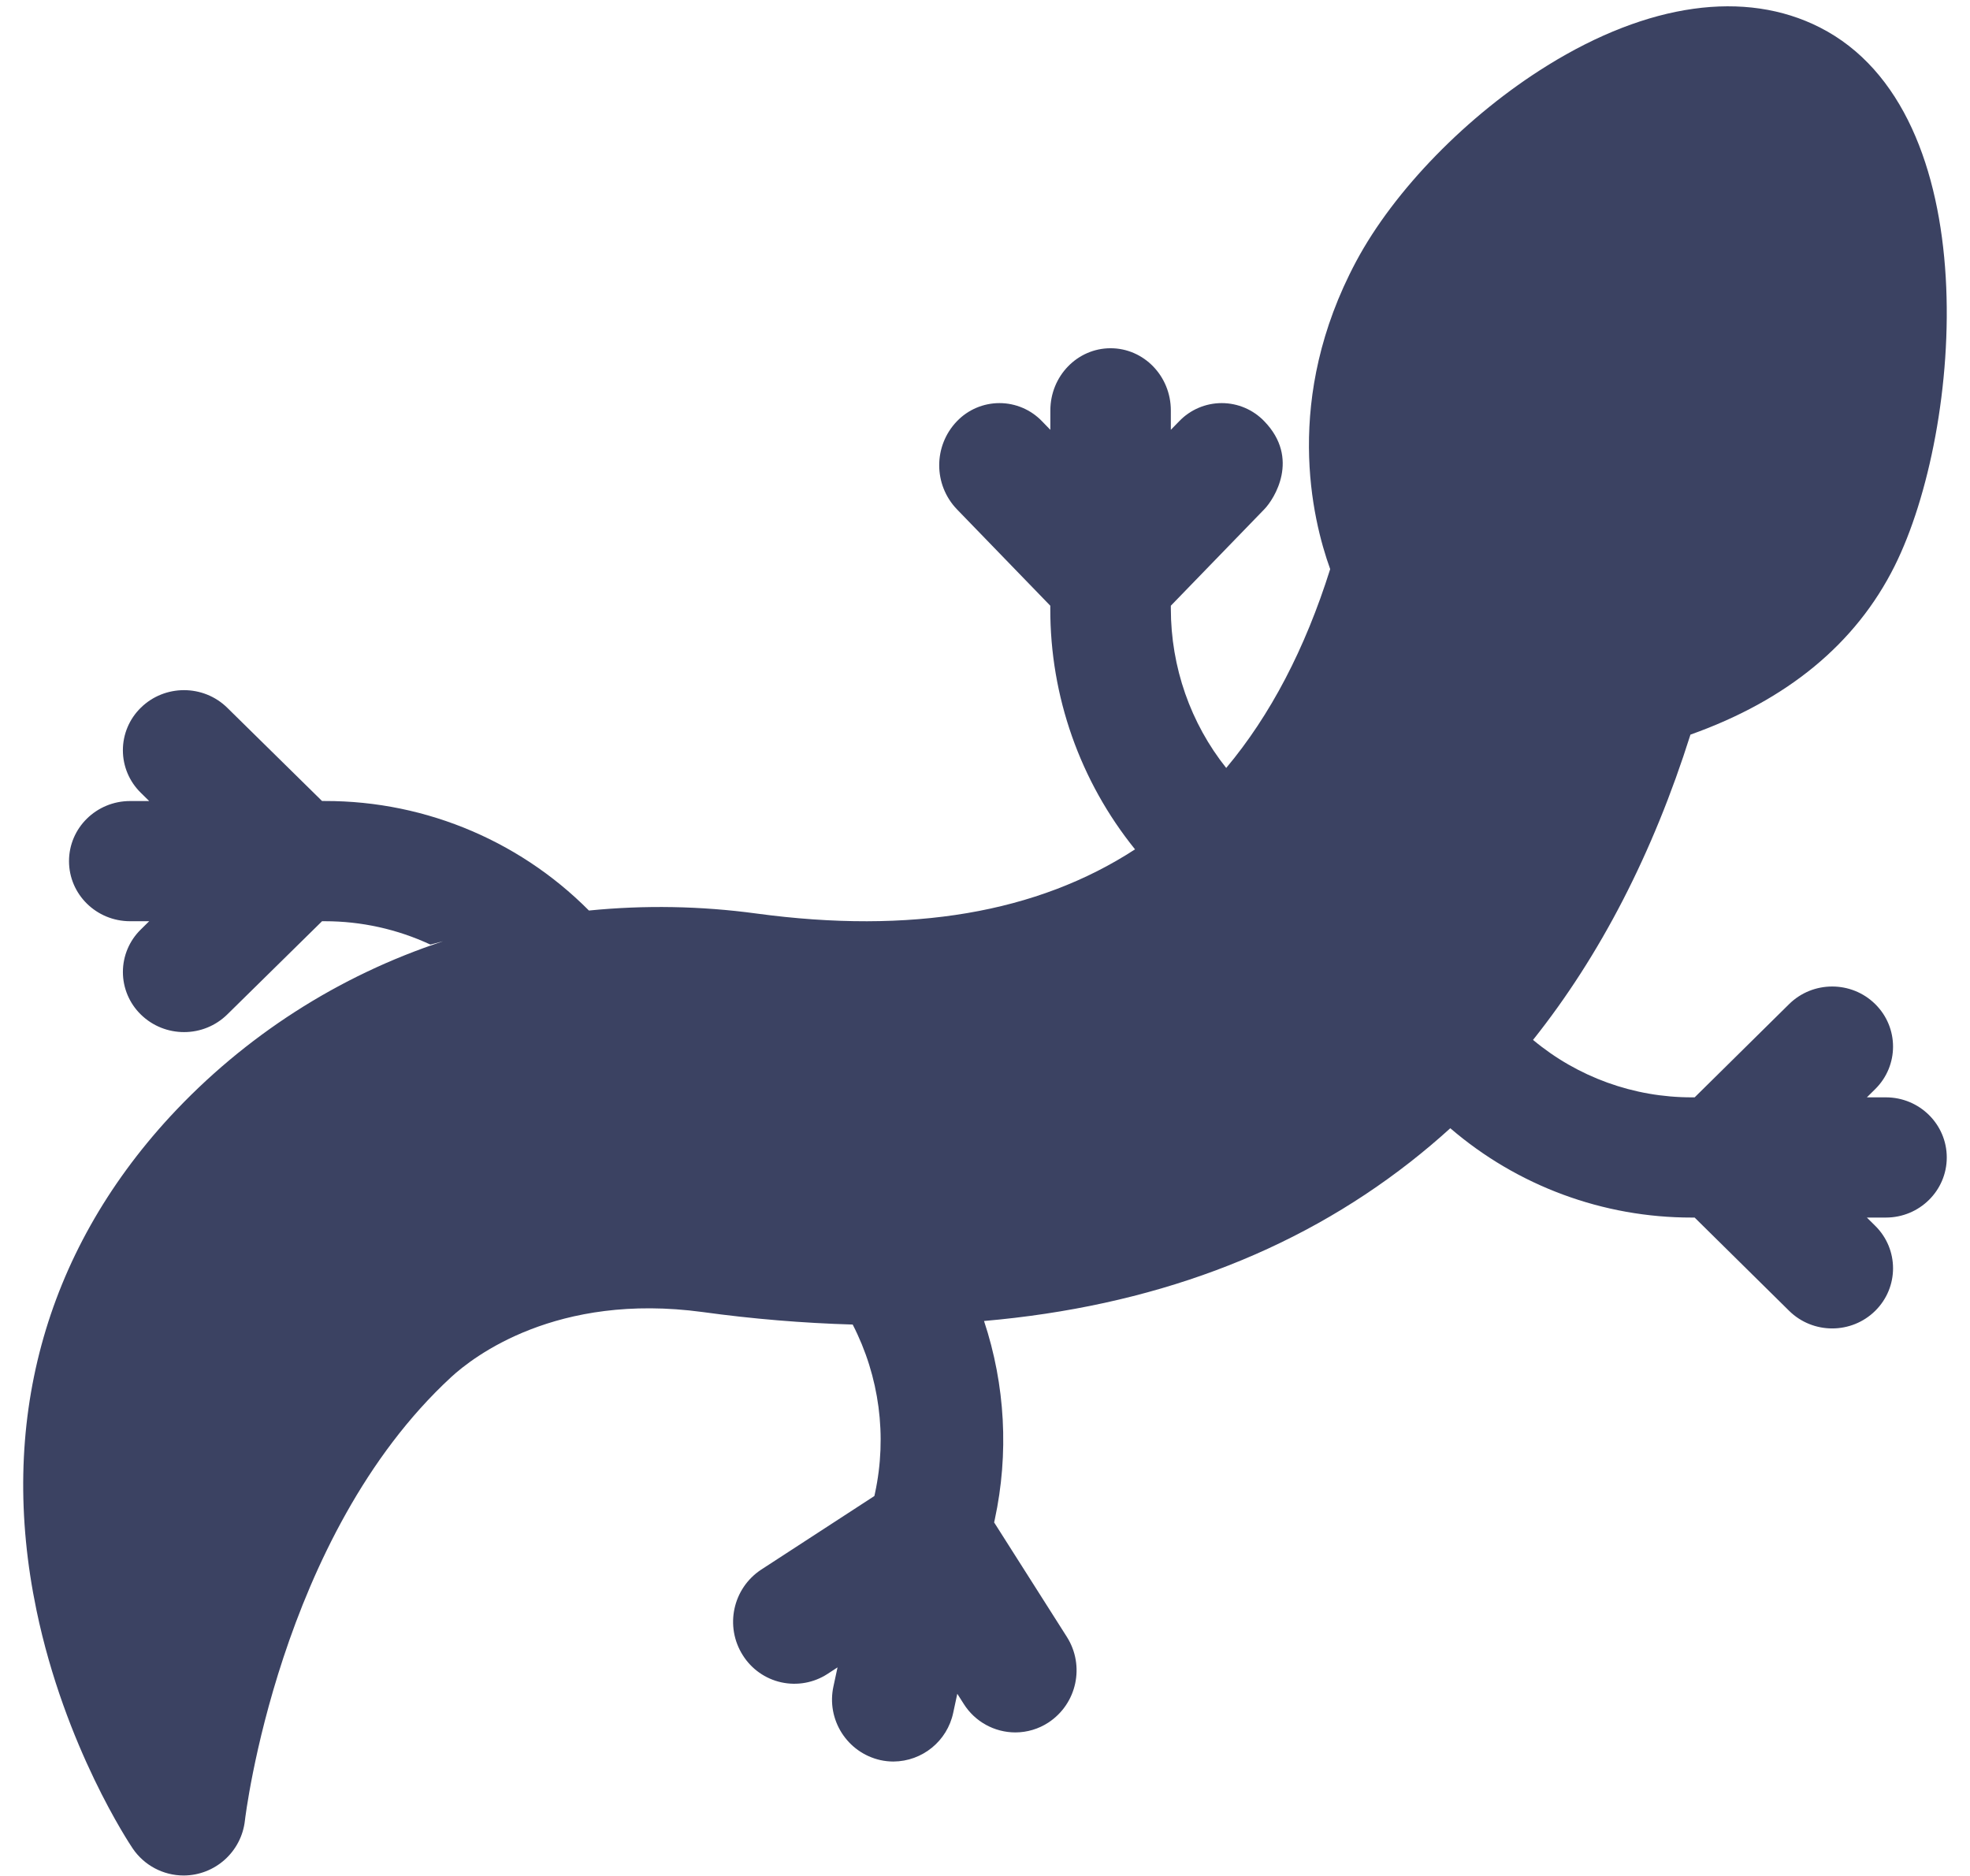
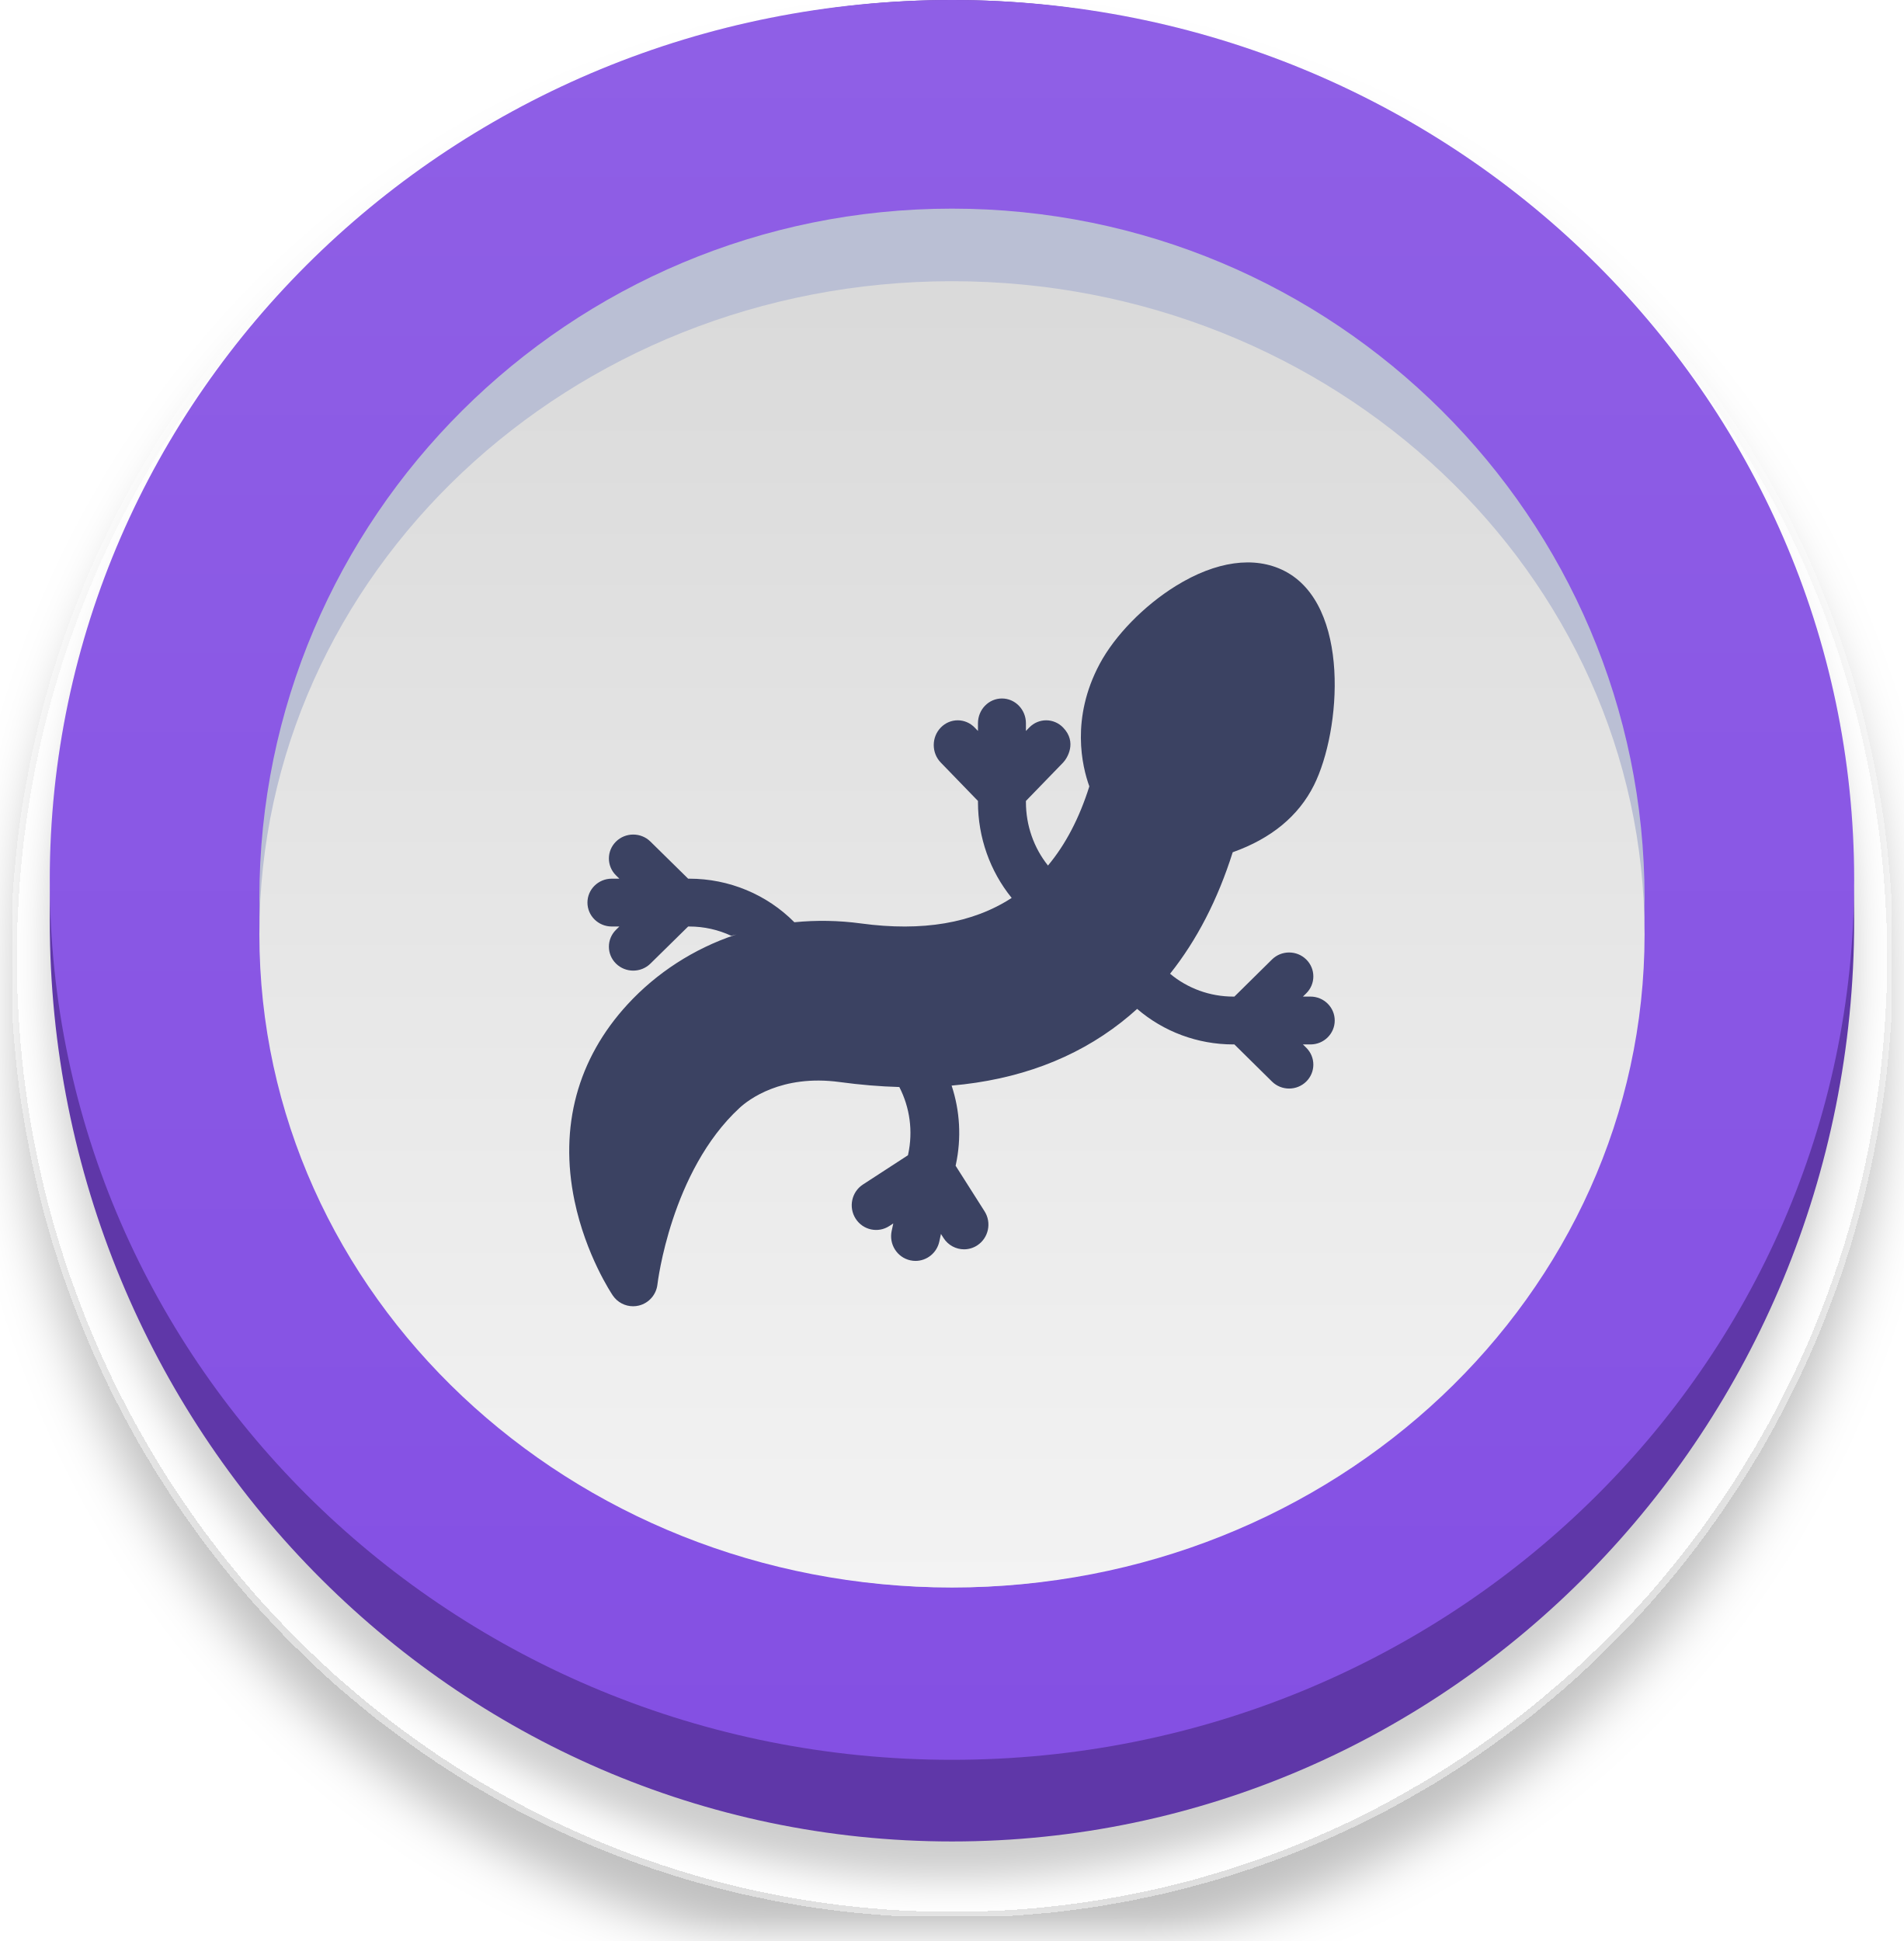
- <svg xmlns="http://www.w3.org/2000/svg" width="63" height="60">
-   <path fill="#3B4262" d="M49.483 2.096c3.229-2 6.324-2.433 8.714-1.219 5.359 2.72 4.583 12.845 2.39 17.232-1.238 2.477-3.432 4.287-6.527 5.387-1.2 3.799-2.884 7.064-5.034 9.764a7.904 7.904 0 005.079 1.837h.09l3.02-2.982c.761-.75 1.994-.751 2.754 0 .76.75.76 1.968 0 2.718l-.267.264h.608c1.075 0 1.947.861 1.947 1.923 0 1.061-.872 1.922-1.947 1.922h-.608l.267.264c.76.75.76 1.968 0 2.719-.38.375-.878.563-1.376.563-.499 0-.997-.188-1.377-.563l-3.022-2.983h-.09a11.823 11.823 0 01-7.724-2.857c-.415.377-.843.738-1.284 1.083-3.732 2.92-8.294 4.617-13.627 5.082a12.08 12.08 0 01.343 6.352l-.02.09 2.325 3.66a1.998 1.998 0 01-.589 2.741 1.936 1.936 0 01-1.057.316 1.953 1.953 0 01-1.651-.912l-.206-.324-.13.605a1.966 1.966 0 01-1.913 1.562 1.95 1.95 0 01-.419-.046 1.984 1.984 0 01-1.498-2.36l.13-.605-.32.209a1.946 1.946 0 01-2.709-.597 1.998 1.998 0 01.59-2.74l3.617-2.353.02-.09a8.073 8.073 0 00-.713-5.394 44.773 44.773 0 01-4.797-.4c-4.684-.634-7.341 1.433-8.044 2.081-5.518 5.093-6.586 14.092-6.596 14.183a1.977 1.977 0 01-1.96 1.757 1.97 1.97 0 01-1.63-.867c-.087-.13-2.164-3.234-3.075-7.615-1.237-5.95.238-11.407 4.266-15.783a20.702 20.702 0 018.738-5.615l-.407.106a7.99 7.99 0 00-3.375-.747h-.09l-3.032 2.983a1.965 1.965 0 01-1.382.563c-.5 0-1-.188-1.382-.563a1.9 1.9 0 010-2.719l.268-.264h-.61c-1.08 0-1.954-.86-1.954-1.922 0-1.062.875-1.922 1.954-1.922h.61l-.268-.264a1.9 1.9 0 010-2.72c.763-.75 2-.75 2.764 0l3.032 2.983h.09a11.87 11.87 0 018.661 3.726l-.217-.223a22.914 22.914 0 015.352.095c4.946.67 8.99-.018 12.113-2.052a12.215 12.215 0 01-2.71-7.7v-.092L30.6 16.287a2.034 2.034 0 010-2.812 1.885 1.885 0 012.725 0l.265.273v-.621c0-1.099.862-1.989 1.926-1.989s1.927.89 1.927 1.989v.62l.265-.272a1.885 1.885 0 012.725 0c1.146 1.183.32 2.483 0 2.812l-2.99 3.086v.091c0 1.878.635 3.673 1.771 5.098 1.412-1.686 2.522-3.808 3.325-6.36-.587-1.625-1.5-5.473.828-9.837 1.22-2.285 3.564-4.687 6.117-6.269z" />
+ <svg xmlns="http://www.w3.org/2000/svg" width="153" height="156" viewBox="0 0 153 156" fill="none">
+   <g filter="url(#filter0_d_0_1134)">
+     <g filter="url(#filter1_d_0_1134)">
+       <ellipse cx="76.5" cy="74" rx="72.5" ry="74" fill="#5F37A8" />
+     </g>
+     <ellipse cx="76.5" cy="70.719" rx="72.5" ry="70.719" fill="#834EE3" />
+     <ellipse cx="76.5" cy="70.719" rx="72.5" ry="70.719" fill="url(#paint0_linear_0_1134)" />
+     <ellipse cx="76.5" cy="72.177" rx="55.657" ry="55.409" fill="#BABFD4" />
+     <ellipse cx="76.5" cy="75.094" rx="55.657" ry="52.493" fill="url(#paint1_linear_0_1134)" />
+     <path fill-rule="evenodd" clip-rule="evenodd" d="M103.198 45.877C100.807 44.663 97.713 45.096 94.484 47.096C91.93 48.678 89.587 51.08 88.367 53.365C86.038 57.729 86.951 61.577 87.539 63.202C86.735 65.755 85.626 67.876 84.215 69.564C83.077 68.138 82.443 66.343 82.443 64.465V64.373L85.432 61.288C85.751 60.958 86.578 59.658 85.432 58.475C84.68 57.698 83.46 57.698 82.707 58.475L82.443 58.748V58.127C82.443 57.029 81.58 56.138 80.516 56.138C79.452 56.138 78.589 57.029 78.589 58.127V58.748L78.325 58.475C77.572 57.698 76.352 57.698 75.6 58.475C74.847 59.251 74.847 60.511 75.6 61.287L78.589 64.373V64.464C78.589 67.306 79.559 70.022 81.298 72.166C78.175 74.199 74.131 74.887 69.186 74.218C67.402 73.976 65.601 73.946 63.835 74.122C61.621 71.888 58.586 70.62 55.389 70.62H55.299L52.267 67.637C51.504 66.886 50.267 66.886 49.503 67.637C48.74 68.388 48.74 69.605 49.503 70.356L49.772 70.62H49.161C48.082 70.62 47.207 71.48 47.207 72.542C47.207 73.604 48.082 74.464 49.161 74.464H49.772L49.503 74.728C48.74 75.479 48.74 76.696 49.503 77.447C49.885 77.822 50.385 78.01 50.885 78.01C51.385 78.01 51.886 77.822 52.267 77.447L55.3 74.464H55.389C56.573 74.464 57.722 74.725 58.765 75.211C58.905 75.173 59.047 75.135 59.188 75.1C59.145 75.114 59.102 75.128 59.058 75.143C55.752 76.254 52.769 78.182 50.433 80.72C46.406 85.096 44.931 90.554 46.167 96.503C47.078 100.884 49.155 103.988 49.243 104.118C49.616 104.669 50.231 104.985 50.873 104.985C51.03 104.985 51.189 104.966 51.346 104.928C52.147 104.729 52.74 104.051 52.832 103.228C52.842 103.138 53.911 94.138 59.429 89.045C60.131 88.397 62.788 86.33 67.473 86.965C69.126 87.189 70.726 87.322 72.27 87.365C73.117 89.012 73.379 90.915 72.982 92.759L72.963 92.848L69.345 95.201C68.434 95.793 68.171 97.02 68.756 97.941C69.341 98.863 70.553 99.13 71.464 98.538L71.784 98.329L71.654 98.935C71.424 100.005 72.095 101.061 73.153 101.294C73.293 101.325 73.433 101.34 73.571 101.34C74.473 101.34 75.285 100.706 75.484 99.778L75.615 99.173L75.82 99.497C76.195 100.087 76.826 100.409 77.471 100.409C77.834 100.409 78.201 100.307 78.529 100.094C79.439 99.501 79.703 98.274 79.118 97.353L76.793 93.692L76.812 93.602C77.272 91.465 77.142 89.274 76.471 87.25C81.803 86.785 86.365 85.087 90.096 82.169C90.537 81.824 90.966 81.463 91.381 81.086C93.507 82.917 96.241 83.942 99.105 83.942H99.195L102.216 86.925C102.596 87.3 103.095 87.488 103.593 87.488C104.091 87.488 104.59 87.3 104.97 86.925C105.73 86.174 105.73 84.957 104.97 84.206L104.703 83.942H105.311C106.386 83.942 107.258 83.081 107.258 82.02C107.258 80.958 106.386 80.097 105.31 80.097H104.702L104.97 79.834C105.73 79.083 105.73 77.866 104.97 77.115C104.209 76.364 102.976 76.364 102.216 77.115L99.195 80.097H99.105C97.228 80.097 95.435 79.439 94.026 78.261C96.177 75.561 97.861 72.295 99.06 68.496C102.156 67.396 104.35 65.586 105.588 63.11C107.781 58.722 108.556 48.597 103.198 45.877Z" fill="#3B4262" />
+   </g>
+   <defs>
+     <filter id="filter0_d_0_1134" x="0" y="0" width="153" height="156" filterUnits="userSpaceOnUse" color-interpolation-filters="sRGB">
+       <feFlood flood-opacity="0" result="BackgroundImageFix" />
+       <feColorMatrix in="SourceAlpha" type="matrix" values="0 0 0 0 0 0 0 0 0 0 0 0 0 0 0 0 0 0 127 0" result="hardAlpha" />
+       <feOffset dy="4" />
+       <feGaussianBlur stdDeviation="2" />
+       <feComposite in2="hardAlpha" operator="out" />
+       <feColorMatrix type="matrix" values="0 0 0 0 0 0 0 0 0 0 0 0 0 0 0 0 0 0 0.25 0" />
+       <feBlend mode="normal" in2="BackgroundImageFix" result="effect1_dropShadow_0_1134" />
+       <feBlend mode="normal" in="SourceGraphic" in2="effect1_dropShadow_0_1134" result="shape" />
+     </filter>
+     <filter id="filter1_d_0_1134" x="1" y="0" width="151" height="154" filterUnits="userSpaceOnUse" color-interpolation-filters="sRGB">
+       <feFlood flood-opacity="0" result="BackgroundImageFix" />
+       <feColorMatrix in="SourceAlpha" type="matrix" values="0 0 0 0 0 0 0 0 0 0 0 0 0 0 0 0 0 0 127 0" result="hardAlpha" />
+       <feOffset dy="3" />
+       <feGaussianBlur stdDeviation="1.5" />
+       <feColorMatrix type="matrix" values="0 0 0 0 0 0 0 0 0 0 0 0 0 0 0 0 0 0 0.197 0" />
+       <feBlend mode="normal" in2="BackgroundImageFix" result="effect1_dropShadow_0_1134" />
+       <feBlend mode="normal" in="SourceGraphic" in2="effect1_dropShadow_0_1134" result="shape" />
+     </filter>
+     <linearGradient id="paint0_linear_0_1134" x1="4" y1="0" x2="4" y2="141.438" gradientUnits="userSpaceOnUse">
+       <stop stop-color="white" stop-opacity="0.097" />
+       <stop offset="1" stop-color="white" stop-opacity="0.01" />
+     </linearGradient>
+     <linearGradient id="paint1_linear_0_1134" x1="131.234" y1="127.586" x2="131.234" y2="24.341" gradientUnits="userSpaceOnUse">
+       <stop stop-color="#F3F3F3" />
+       <stop offset="1" stop-color="#DADADA" />
+     </linearGradient>
+   </defs>
</svg>
